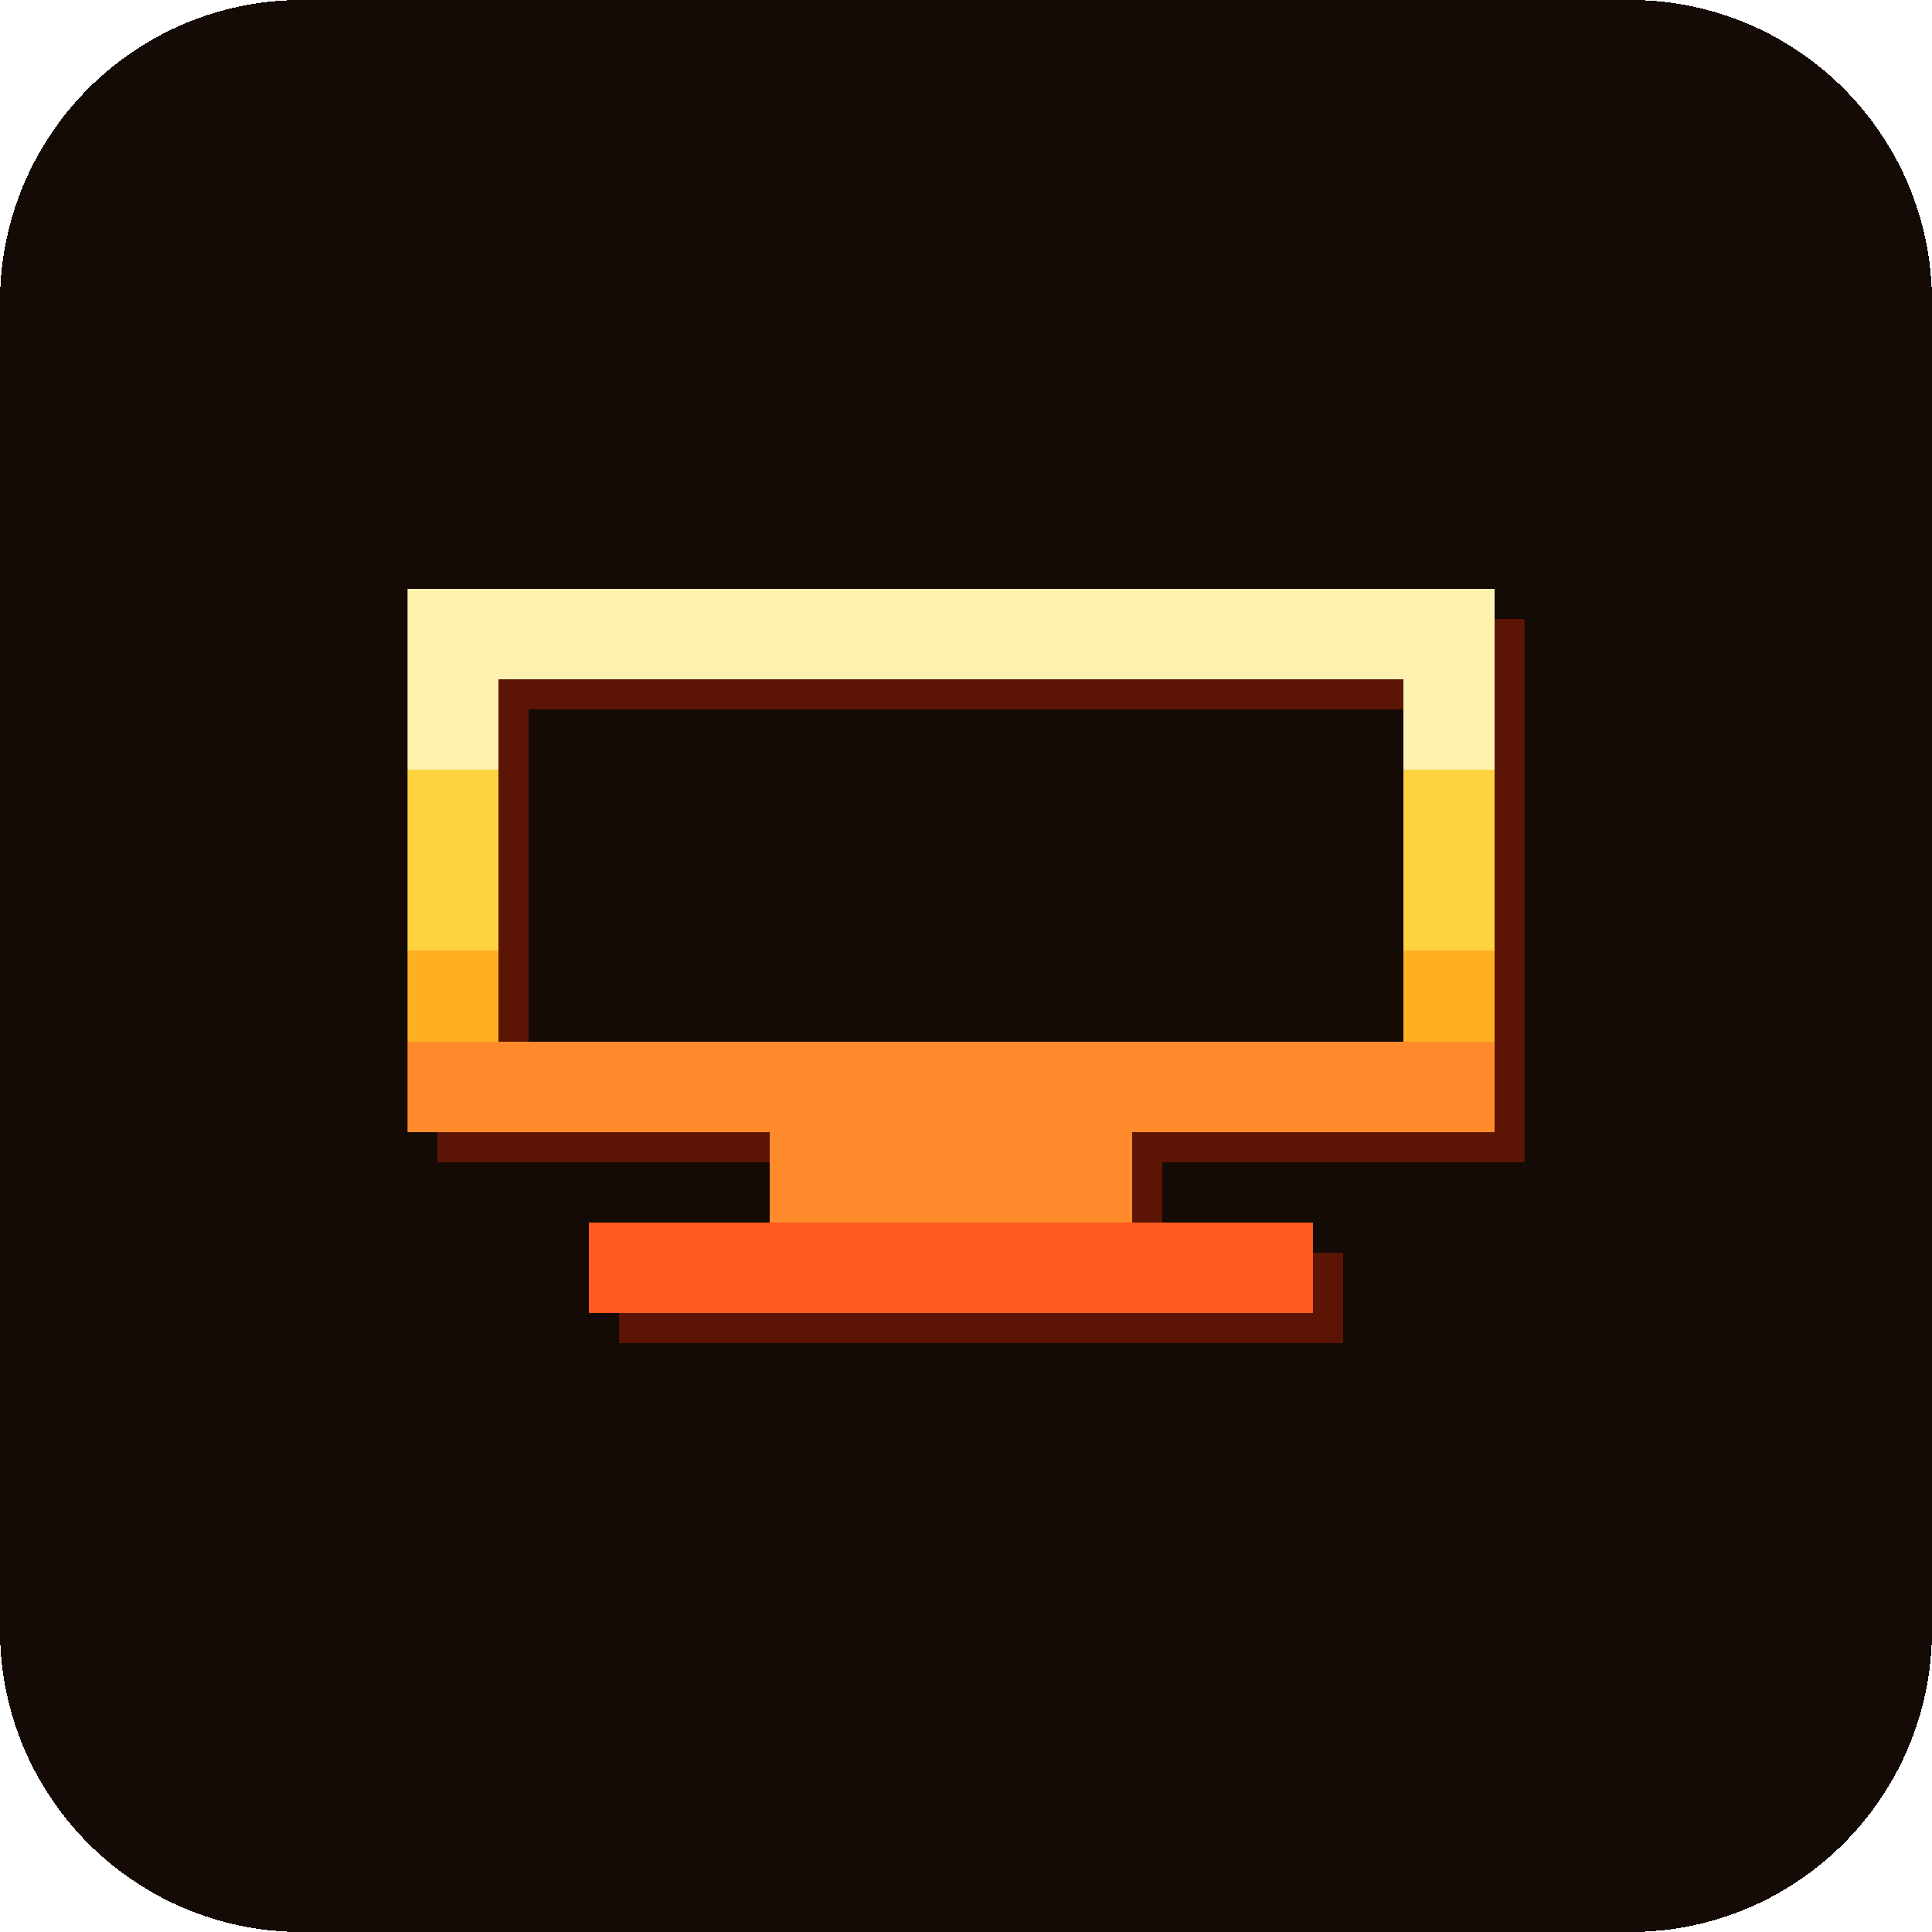
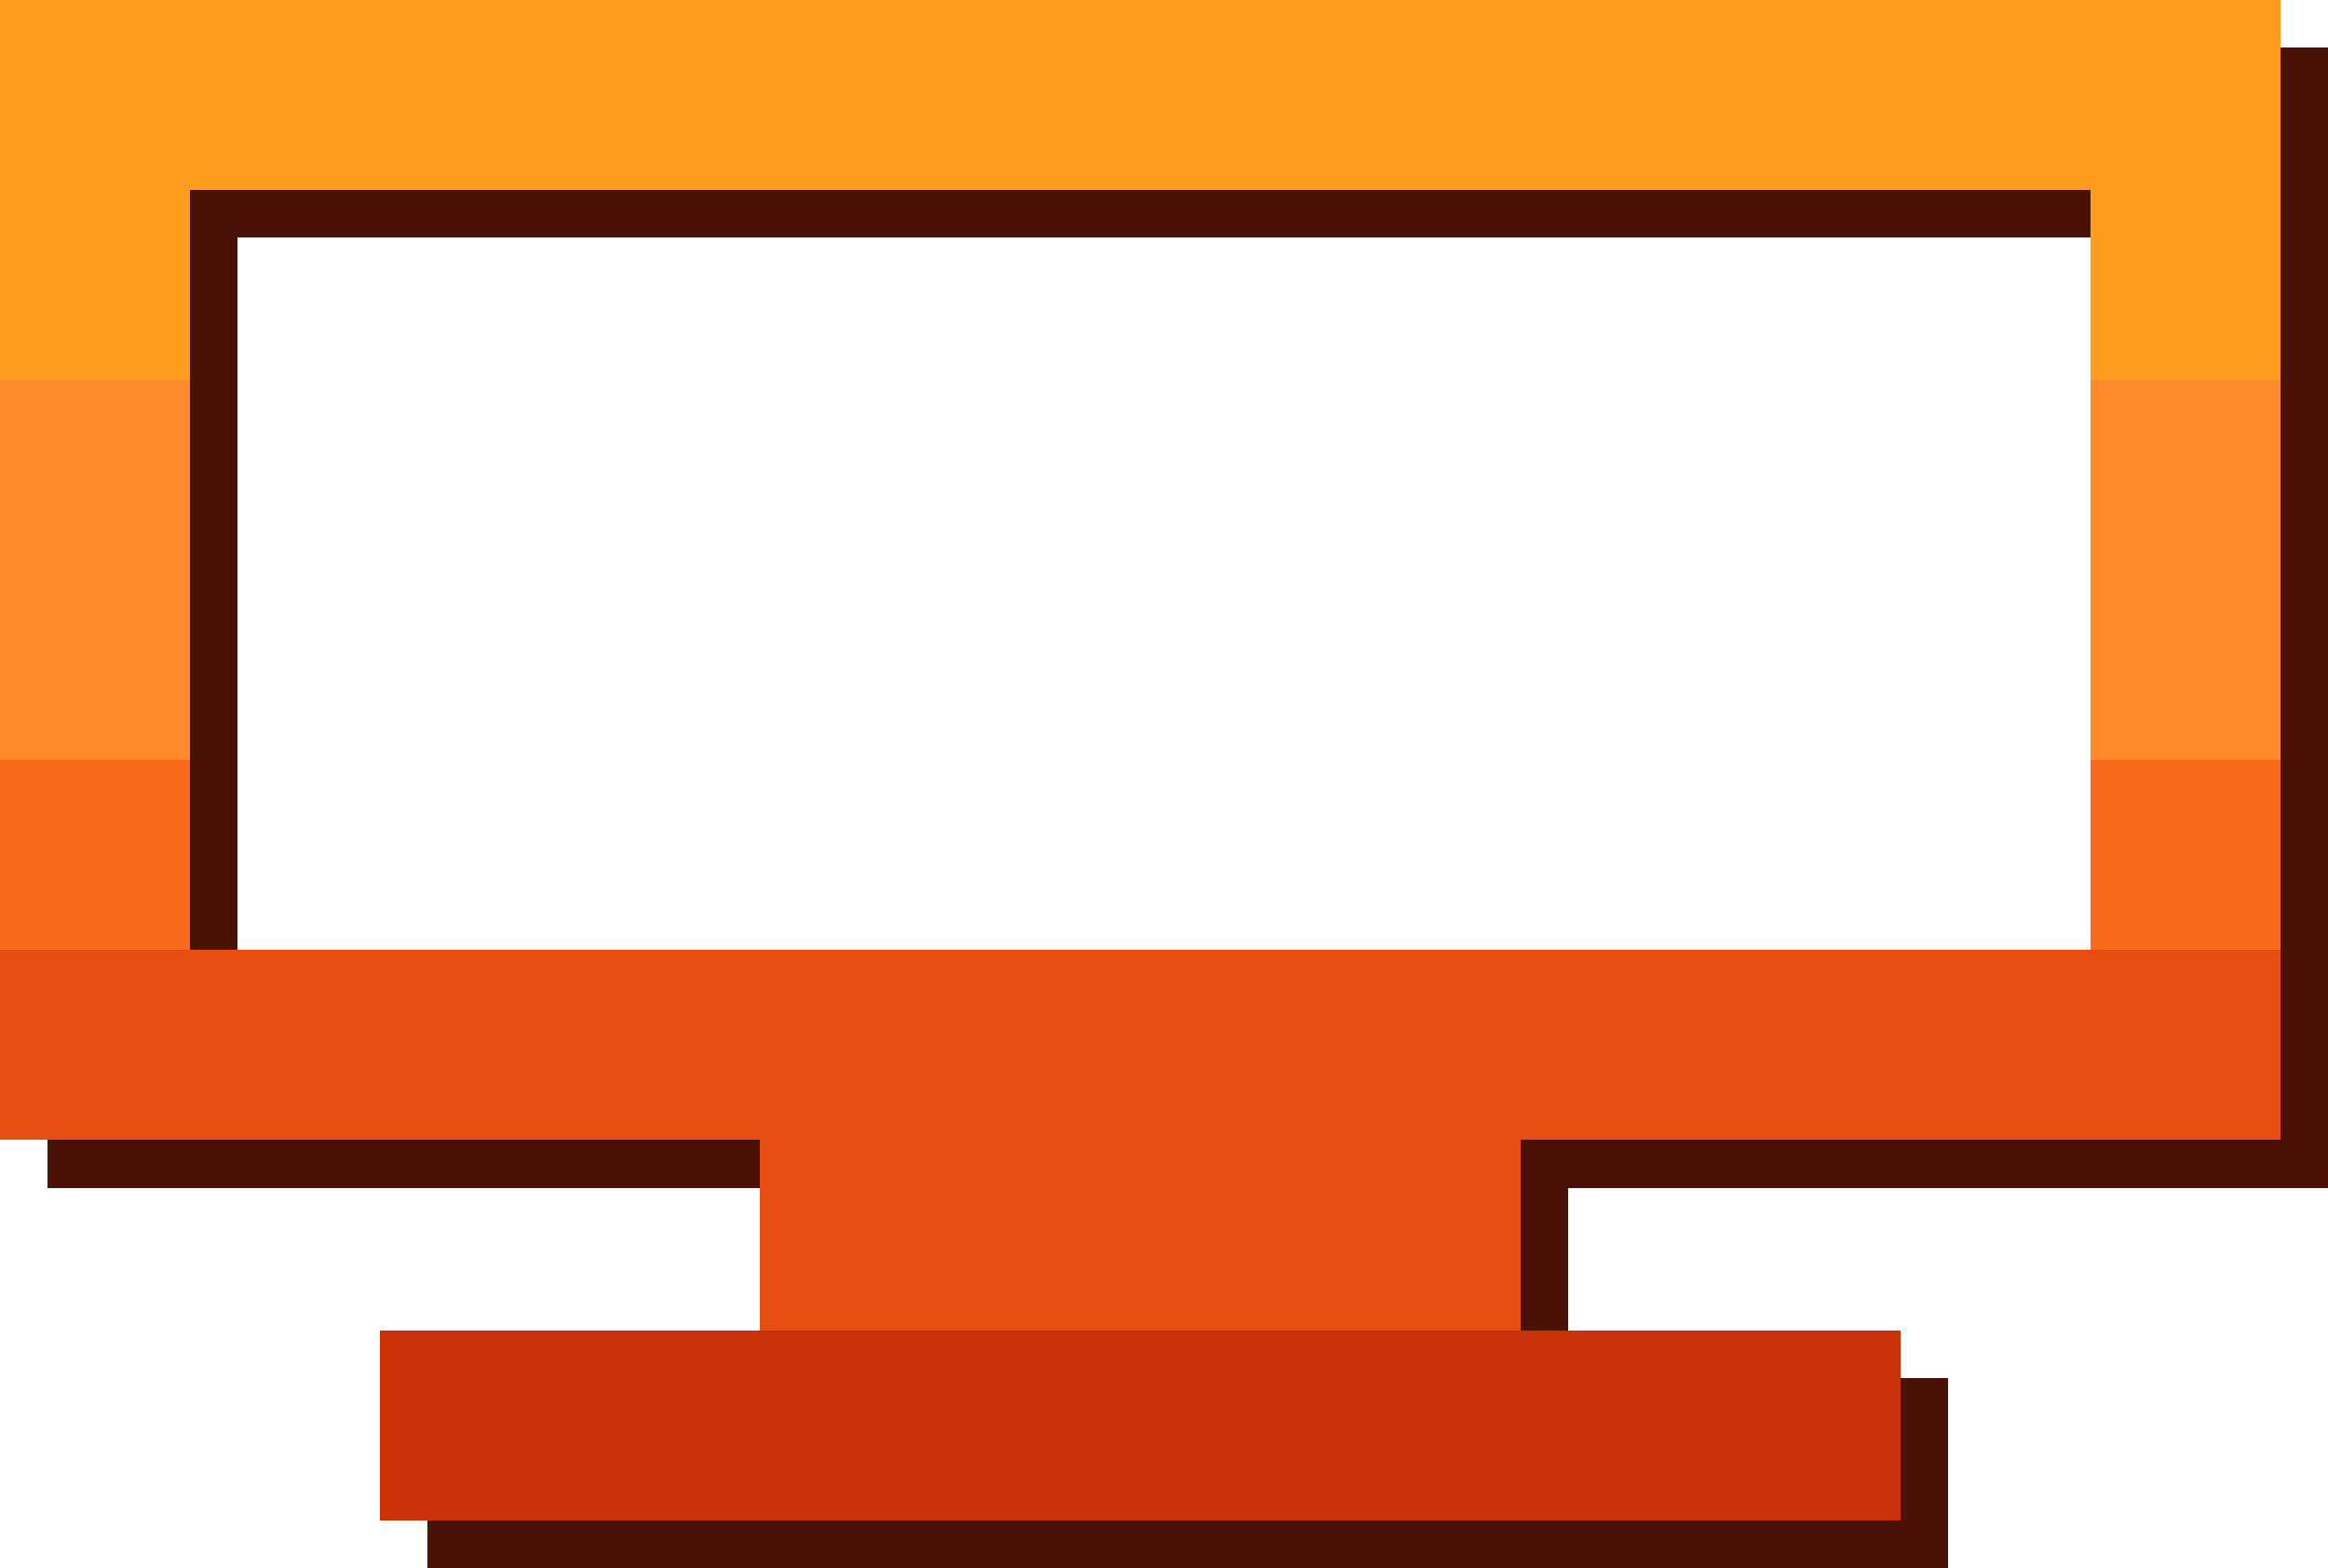
- <svg xmlns="http://www.w3.org/2000/svg" viewBox="0 0 64 64" width="64" height="64" shape-rendering="crispEdges">
-   <rect width="64" height="64" rx="10" fill="#140b07" />
-   <svg x="13.5" y="19.5" width="37" height="25" viewBox="0 0 37 25">
-     <rect x="1" y="1" width="36" height="3" fill="#5c1505" />
-     <rect x="1" y="4" width="3" height="3" fill="#5c1505" />
-     <rect x="34" y="4" width="3" height="3" fill="#5c1505" />
-     <rect x="1" y="7" width="3" height="3" fill="#5c1505" />
-     <rect x="34" y="7" width="3" height="3" fill="#5c1505" />
-     <rect x="1" y="10" width="3" height="3" fill="#5c1505" />
-     <rect x="34" y="10" width="3" height="3" fill="#5c1505" />
-     <rect x="1" y="13" width="3" height="3" fill="#5c1505" />
-     <rect x="34" y="13" width="3" height="3" fill="#5c1505" />
-     <rect x="1" y="16" width="36" height="3" fill="#5c1505" />
-     <rect x="13" y="19" width="12" height="3" fill="#5c1505" />
-     <rect x="7" y="22" width="24" height="3" fill="#5c1505" />
-     <rect x="0" y="0" width="36" height="3" fill="#fff2b0" />
-     <rect x="0" y="3" width="3" height="3" fill="#fff2b0" />
-     <rect x="33" y="3" width="3" height="3" fill="#fff2b0" />
-     <rect x="0" y="6" width="3" height="3" fill="#ffd23f" />
-     <rect x="33" y="6" width="3" height="3" fill="#ffd23f" />
-     <rect x="0" y="9" width="3" height="3" fill="#ffd23f" />
-     <rect x="33" y="9" width="3" height="3" fill="#ffd23f" />
-     <rect x="0" y="12" width="3" height="3" fill="#ffb020" />
-     <rect x="33" y="12" width="3" height="3" fill="#ffb020" />
-     <rect x="0" y="15" width="36" height="3" fill="#ff8a2b" />
-     <rect x="12" y="18" width="12" height="3" fill="#ff8a2b" />
-     <rect x="6" y="21" width="24" height="3" fill="#ff5a1f" />
-   </svg>
+ <svg xmlns="http://www.w3.org/2000/svg" viewBox="0 0 49 33" width="49" height="33" shape-rendering="crispEdges">
+   <rect x="1" y="1" width="48" height="4" fill="#4a1206" />
+   <rect x="1" y="5" width="4" height="4" fill="#4a1206" />
+   <rect x="45" y="5" width="4" height="4" fill="#4a1206" />
+   <rect x="1" y="9" width="4" height="4" fill="#4a1206" />
+   <rect x="45" y="9" width="4" height="4" fill="#4a1206" />
+   <rect x="1" y="13" width="4" height="4" fill="#4a1206" />
+   <rect x="45" y="13" width="4" height="4" fill="#4a1206" />
+   <rect x="1" y="17" width="4" height="4" fill="#4a1206" />
+   <rect x="45" y="17" width="4" height="4" fill="#4a1206" />
+   <rect x="1" y="21" width="48" height="4" fill="#4a1206" />
+   <rect x="17" y="25" width="16" height="4" fill="#4a1206" />
+   <rect x="9" y="29" width="32" height="4" fill="#4a1206" />
+   <rect x="0" y="0" width="48" height="4" fill="#ff9d1f" />
+   <rect x="0" y="4" width="4" height="4" fill="#ff9d1f" />
+   <rect x="44" y="4" width="4" height="4" fill="#ff9d1f" />
+   <rect x="0" y="8" width="4" height="4" fill="#ff8a2b" />
+   <rect x="44" y="8" width="4" height="4" fill="#ff8a2b" />
+   <rect x="0" y="12" width="4" height="4" fill="#ff8a2b" />
+   <rect x="44" y="12" width="4" height="4" fill="#ff8a2b" />
+   <rect x="0" y="16" width="4" height="4" fill="#f96a1c" />
+   <rect x="44" y="16" width="4" height="4" fill="#f96a1c" />
+   <rect x="0" y="20" width="48" height="4" fill="#e64d12" />
+   <rect x="16" y="24" width="16" height="4" fill="#e64d12" />
+   <rect x="8" y="28" width="32" height="4" fill="#c93208" />
</svg>
